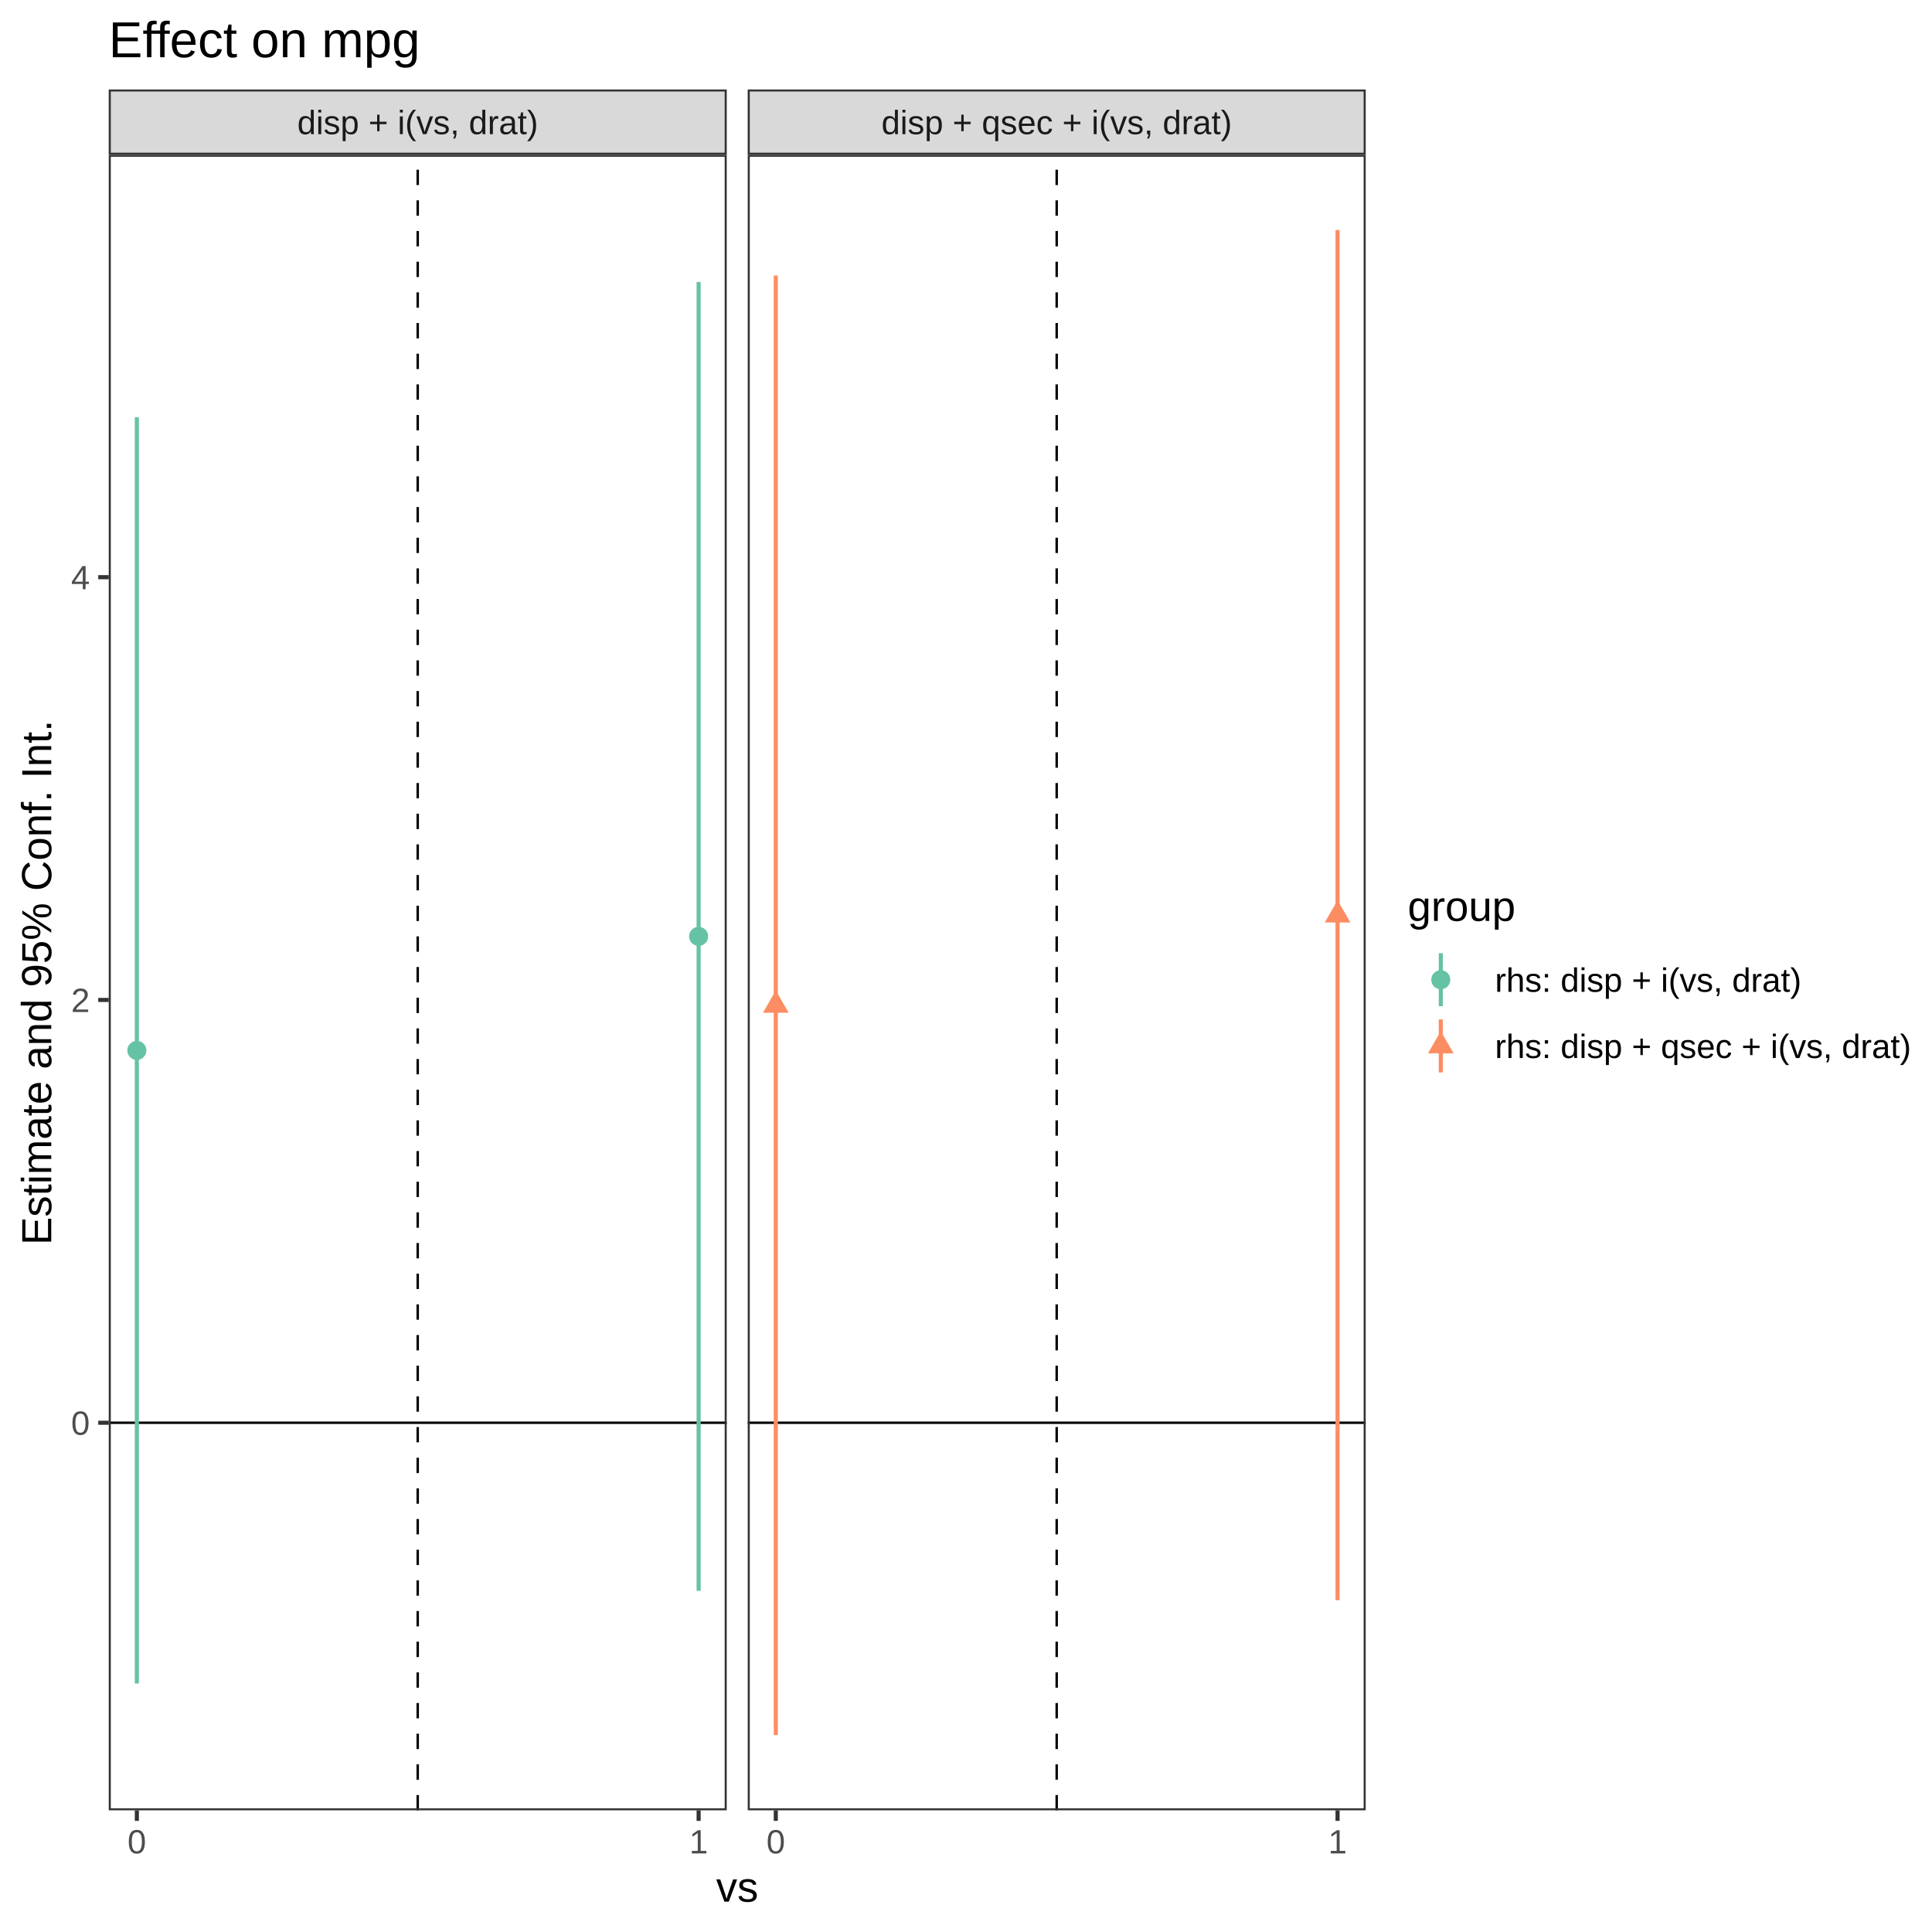
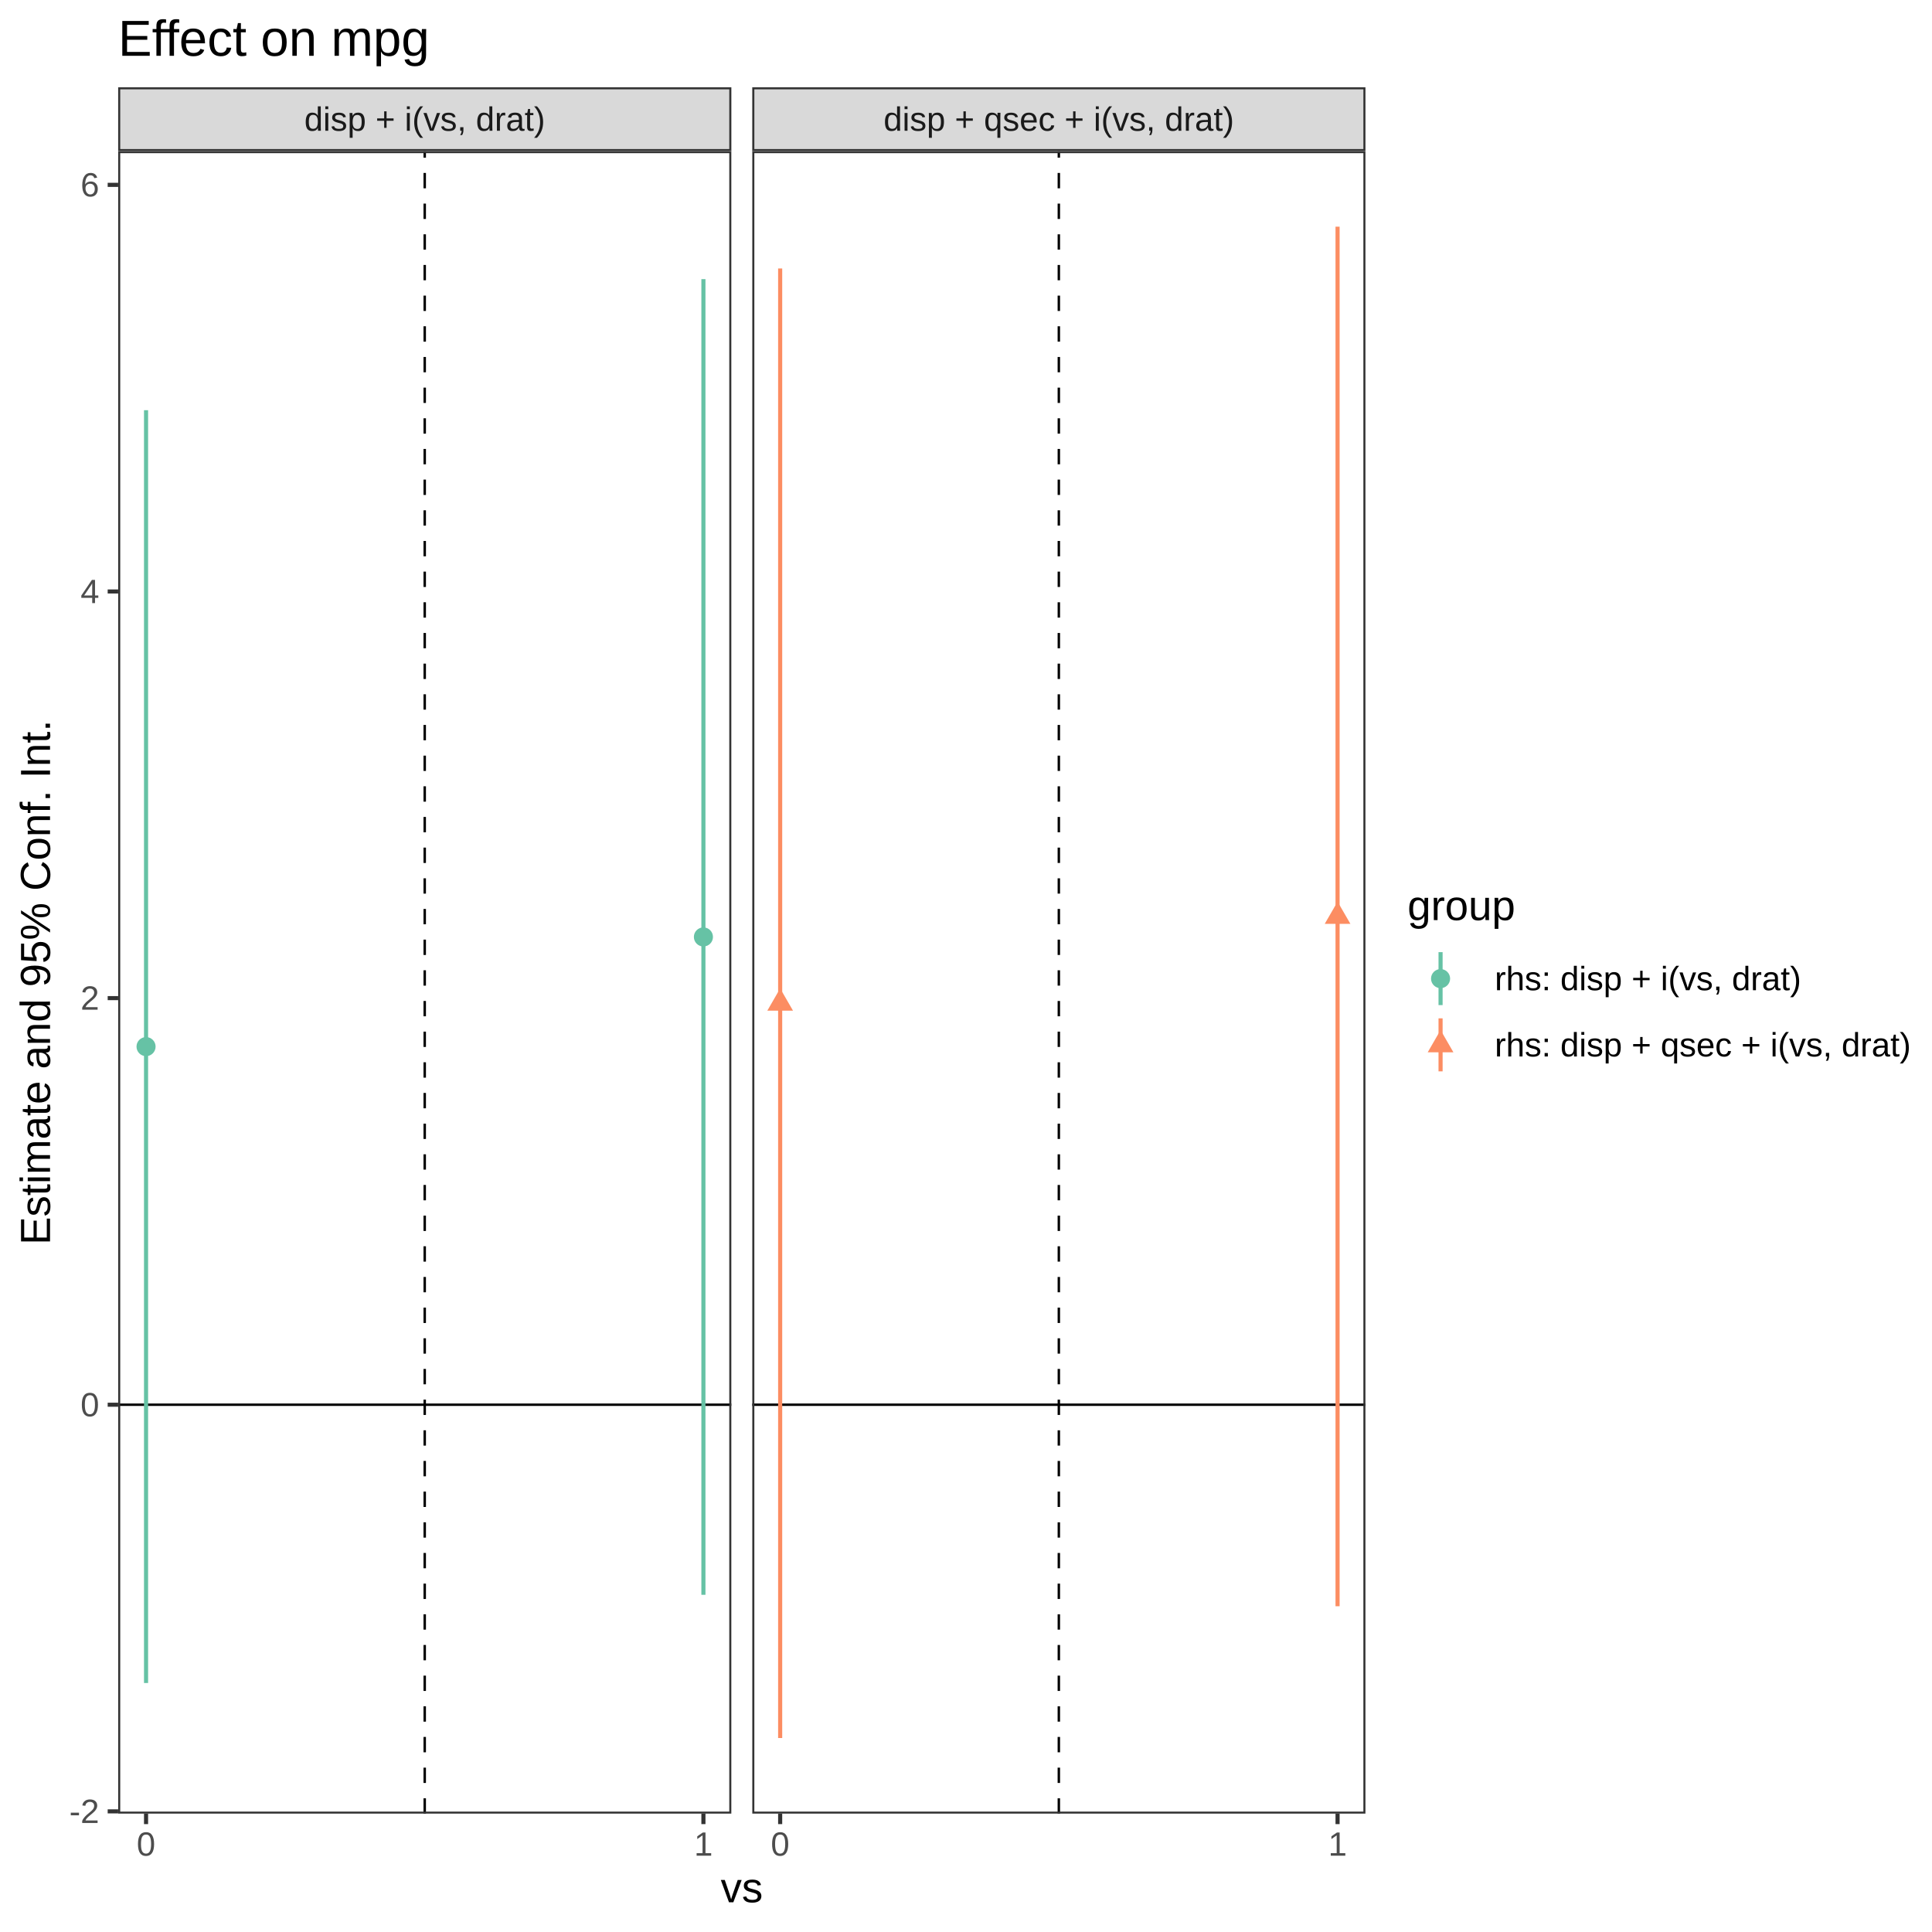
<svg xmlns="http://www.w3.org/2000/svg" class="svglite" width="504.00pt" height="504.00pt" viewBox="0 0 504.00 504.00">
  <defs>
    <style type="text/css">
    .svglite line, .svglite polyline, .svglite polygon, .svglite path, .svglite rect, .svglite circle {
      fill: none;
      stroke: #000000;
      stroke-linecap: round;
      stroke-linejoin: round;
      stroke-miterlimit: 10.00;
    }
    .svglite text {
      white-space: pre;
    }
  </style>
  </defs>
  <rect width="100%" height="100%" style="stroke: none; fill: #FFFFFF;" />
  <defs>
    <clipPath id="cpMC4wMHw1MDQuMDB8MC4wMHw1MDQuMDA=">
      <rect x="0.00" y="0.00" width="504.00" height="504.00" />
    </clipPath>
  </defs>
  <g clip-path="url(#cpMC4wMHw1MDQuMDB8MC4wMHw1MDQuMDA=)">
-     <rect x="0.00" y="0.00" width="504.00" height="504.00" style="stroke-width: 1.07; stroke: #FFFFFF; fill: #FFFFFF;" />
+     <rect x="0.00" y="-0" width="504.00" height="504.00" style="stroke-width: 1.07; stroke: #FFFFFF; fill: #FFFFFF;" />
  </g>
  <defs>
-     <clipPath id="cpMjguMzd8MTg5LjU4fDQwLjM2fDQ3Mi4yNw==">
-       <rect x="28.37" y="40.36" width="161.21" height="431.90" />
+     <clipPath id="cpMzAuODN8MTkwLjc3fDM5LjQyfDQ3My4xMg==">
+       <rect x="30.83" y="39.42" width="159.95" height="433.70" />
    </clipPath>
  </defs>
-   <g clip-path="url(#cpMjguMzd8MTg5LjU4fDQwLjM2fDQ3Mi4yNw==)">
-     <rect x="28.37" y="40.36" width="161.21" height="431.90" style="stroke-width: 1.07; stroke: none; fill: #FFFFFF;" />
-     <line x1="108.97" y1="472.27" x2="108.97" y2="40.36" style="stroke-width: 0.64; stroke-dasharray: 4.00,4.00; stroke-linecap: butt;" />
-     <line x1="28.37" y1="371.15" x2="189.58" y2="371.15" style="stroke-width: 0.64; stroke-linecap: butt;" />
-     <line x1="35.70" y1="439.18" x2="35.70" y2="108.85" style="stroke-width: 1.07; stroke: #66C2A5; stroke-linecap: butt;" />
-     <line x1="182.25" y1="414.99" x2="182.25" y2="73.55" style="stroke-width: 1.07; stroke: #66C2A5; stroke-linecap: butt;" />
-     <circle cx="35.70" cy="274.02" r="2.49" style="stroke-width: 0.71; stroke: none; fill: #66C2A5;" />
-     <circle cx="182.25" cy="244.27" r="2.49" style="stroke-width: 0.71; stroke: none; fill: #66C2A5;" />
-     <rect x="28.37" y="40.36" width="161.21" height="431.90" style="stroke-width: 1.07; stroke: #333333;" />
+   <g clip-path="url(#cpMzAuODN8MTkwLjc3fDM5LjQyfDQ3My4xMg==)">
+     <rect x="30.83" y="39.42" width="159.95" height="433.70" style="stroke-width: 1.07; stroke: none; fill: #FFFFFF;" />
+     <line x1="110.80" y1="473.12" x2="110.80" y2="39.42" style="stroke-width: 0.64; stroke-dasharray: 4.00,4.00; stroke-linecap: butt;" />
+     <line x1="30.83" y1="366.45" x2="190.77" y2="366.45" style="stroke-width: 0.64; stroke-linecap: butt;" />
+     <line x1="38.10" y1="439.05" x2="38.10" y2="107.01" style="stroke-width: 1.07; stroke: #66C2A5; stroke-linecap: butt;" />
+     <line x1="183.50" y1="416.03" x2="183.50" y2="72.82" style="stroke-width: 1.07; stroke: #66C2A5; stroke-linecap: butt;" />
+     <circle cx="38.10" cy="273.03" r="2.49" style="stroke-width: 0.71; stroke: none; fill: #66C2A5;" />
+     <circle cx="183.50" cy="244.42" r="2.49" style="stroke-width: 0.71; stroke: none; fill: #66C2A5;" />
+     <rect x="30.83" y="39.42" width="159.95" height="433.70" style="stroke-width: 1.07; stroke: #333333;" />
  </g>
  <g clip-path="url(#cpMC4wMHw1MDQuMDB8MC4wMHw1MDQuMDA=)">
</g>
  <defs>
-     <clipPath id="cpMTk1LjA2fDM1Ni4yNnw0MC4zNnw0NzIuMjc=">
-       <rect x="195.06" y="40.36" width="161.21" height="431.90" />
+     <clipPath id="cpMTk2LjI1fDM1Ni4yMHwzOS40Mnw0NzMuMTI=">
+       <rect x="196.25" y="39.42" width="159.95" height="433.70" />
    </clipPath>
  </defs>
-   <g clip-path="url(#cpMTk1LjA2fDM1Ni4yNnw0MC4zNnw0NzIuMjc=)">
-     <rect x="195.06" y="40.36" width="161.21" height="431.90" style="stroke-width: 1.07; stroke: none; fill: #FFFFFF;" />
-     <line x1="275.66" y1="472.27" x2="275.66" y2="40.36" style="stroke-width: 0.64; stroke-dasharray: 4.00,4.00; stroke-linecap: butt;" />
-     <line x1="195.06" y1="371.15" x2="356.26" y2="371.15" style="stroke-width: 0.64; stroke-linecap: butt;" />
-     <line x1="202.38" y1="452.63" x2="202.38" y2="71.87" style="stroke-width: 1.07; stroke: #FC8D62; stroke-linecap: butt;" />
-     <line x1="348.93" y1="417.44" x2="348.93" y2="59.99" style="stroke-width: 1.07; stroke: #FC8D62; stroke-linecap: butt;" />
-     <polygon points="202.38,258.38 205.74,264.19 199.03,264.19 " style="stroke-width: 0.71; stroke: none; fill: #FC8D62;" />
-     <polygon points="348.93,234.85 352.29,240.65 345.58,240.65 " style="stroke-width: 0.71; stroke: none; fill: #FC8D62;" />
-     <rect x="195.06" y="40.36" width="161.21" height="431.90" style="stroke-width: 1.07; stroke: #333333;" />
+   <g clip-path="url(#cpMTk2LjI1fDM1Ni4yMHwzOS40Mnw0NzMuMTI=)">
+     <rect x="196.25" y="39.42" width="159.95" height="433.70" style="stroke-width: 1.07; stroke: none; fill: #FFFFFF;" />
+     <line x1="276.22" y1="473.12" x2="276.22" y2="39.42" style="stroke-width: 0.64; stroke-dasharray: 4.00,4.00; stroke-linecap: butt;" />
+     <line x1="196.25" y1="366.45" x2="356.20" y2="366.45" style="stroke-width: 0.64; stroke-linecap: butt;" />
+     <line x1="203.52" y1="453.40" x2="203.52" y2="70.03" style="stroke-width: 1.07; stroke: #FC8D62; stroke-linecap: butt;" />
+     <line x1="348.93" y1="419.02" x2="348.93" y2="59.13" style="stroke-width: 1.07; stroke: #FC8D62; stroke-linecap: butt;" />
+     <polygon points="203.52,257.85 206.87,263.65 200.17,263.65 " style="stroke-width: 0.71; stroke: none; fill: #FC8D62;" />
+     <polygon points="348.93,235.21 352.28,241.01 345.58,241.01 " style="stroke-width: 0.71; stroke: none; fill: #FC8D62;" />
+     <rect x="196.25" y="39.42" width="159.95" height="433.70" style="stroke-width: 1.07; stroke: #333333;" />
  </g>
  <g clip-path="url(#cpMC4wMHw1MDQuMDB8MC4wMHw1MDQuMDA=)">
</g>
  <defs>
-     <clipPath id="cpMjguMzd8MTg5LjU4fDIzLjM0fDQwLjM2">
-       <rect x="28.37" y="23.34" width="161.21" height="17.03" />
+     <clipPath id="cpMzAuODN8MTkwLjc3fDIyLjc3fDM5LjQy">
+       <rect x="30.83" y="22.77" width="159.95" height="16.65" />
    </clipPath>
  </defs>
-   <g clip-path="url(#cpMjguMzd8MTg5LjU4fDIzLjM0fDQwLjM2)">
-     <rect x="28.37" y="23.34" width="161.21" height="17.03" style="stroke-width: 1.07; stroke: #333333; fill: #D9D9D9;" />
-     <text x="108.97" y="35.00" text-anchor="middle" style="font-size: 8.80px;fill: #1A1A1A; font-family: &quot;Arial&quot;;" textLength="62.82px" lengthAdjust="spacingAndGlyphs">disp + i(vs, drat)</text>
+   <g clip-path="url(#cpMzAuODN8MTkwLjc3fDIyLjc3fDM5LjQy)">
+     <rect x="30.83" y="22.77" width="159.95" height="16.65" style="stroke-width: 1.07; stroke: #333333; fill: #D9D9D9;" />
+     <text x="110.80" y="34.12" text-anchor="middle" style="font-size: 8.80px;fill: #1A1A1A; font-family: &quot;Liberation Sans&quot;;" textLength="62.86px" lengthAdjust="spacingAndGlyphs">disp + i(vs, drat)</text>
  </g>
  <g clip-path="url(#cpMC4wMHw1MDQuMDB8MC4wMHw1MDQuMDA=)">
</g>
  <defs>
-     <clipPath id="cpMTk1LjA2fDM1Ni4yNnwyMy4zNHw0MC4zNg==">
-       <rect x="195.06" y="23.34" width="161.21" height="17.03" />
+     <clipPath id="cpMTk2LjI1fDM1Ni4yMHwyMi43N3wzOS40Mg==">
+       <rect x="196.25" y="22.77" width="159.95" height="16.65" />
    </clipPath>
  </defs>
-   <g clip-path="url(#cpMTk1LjA2fDM1Ni4yNnwyMy4zNHw0MC4zNg==)">
-     <rect x="195.06" y="23.34" width="161.21" height="17.03" style="stroke-width: 1.07; stroke: #333333; fill: #D9D9D9;" />
-     <text x="275.66" y="35.00" text-anchor="middle" style="font-size: 8.80px;fill: #1A1A1A; font-family: &quot;Arial&quot;;" textLength="91.43px" lengthAdjust="spacingAndGlyphs">disp + qsec + i(vs, drat)</text>
+   <g clip-path="url(#cpMTk2LjI1fDM1Ni4yMHwyMi43N3wzOS40Mg==)">
+     <rect x="196.25" y="22.77" width="159.95" height="16.65" style="stroke-width: 1.07; stroke: #333333; fill: #D9D9D9;" />
+     <text x="276.22" y="34.12" text-anchor="middle" style="font-size: 8.80px;fill: #1A1A1A; font-family: &quot;Liberation Sans&quot;;" textLength="91.48px" lengthAdjust="spacingAndGlyphs">disp + qsec + i(vs, drat)</text>
  </g>
  <g clip-path="url(#cpMC4wMHw1MDQuMDB8MC4wMHw1MDQuMDA=)">
-     <polyline points="35.70,475.01 35.70,472.27 " style="stroke-width: 1.07; stroke: #333333; stroke-linecap: butt;" />
-     <polyline points="182.25,475.01 182.25,472.27 " style="stroke-width: 1.07; stroke: #333333; stroke-linecap: butt;" />
-     <text x="35.70" y="483.50" text-anchor="middle" style="font-size: 8.80px;fill: #4D4D4D; font-family: &quot;Arial&quot;;" textLength="4.90px" lengthAdjust="spacingAndGlyphs">0</text>
-     <text x="182.25" y="483.50" text-anchor="middle" style="font-size: 8.80px;fill: #4D4D4D; font-family: &quot;Arial&quot;;" textLength="4.90px" lengthAdjust="spacingAndGlyphs">1</text>
-     <polyline points="202.38,475.01 202.38,472.27 " style="stroke-width: 1.07; stroke: #333333; stroke-linecap: butt;" />
-     <polyline points="348.93,475.01 348.93,472.27 " style="stroke-width: 1.07; stroke: #333333; stroke-linecap: butt;" />
-     <text x="202.38" y="483.50" text-anchor="middle" style="font-size: 8.80px;fill: #4D4D4D; font-family: &quot;Arial&quot;;" textLength="4.90px" lengthAdjust="spacingAndGlyphs">0</text>
-     <text x="348.93" y="483.50" text-anchor="middle" style="font-size: 8.80px;fill: #4D4D4D; font-family: &quot;Arial&quot;;" textLength="4.90px" lengthAdjust="spacingAndGlyphs">1</text>
-     <text x="23.44" y="374.30" text-anchor="end" style="font-size: 8.80px;fill: #4D4D4D; font-family: &quot;Arial&quot;;" textLength="4.90px" lengthAdjust="spacingAndGlyphs">0</text>
-     <text x="23.44" y="264.01" text-anchor="end" style="font-size: 8.80px;fill: #4D4D4D; font-family: &quot;Arial&quot;;" textLength="4.90px" lengthAdjust="spacingAndGlyphs">2</text>
-     <text x="23.44" y="153.72" text-anchor="end" style="font-size: 8.80px;fill: #4D4D4D; font-family: &quot;Arial&quot;;" textLength="4.90px" lengthAdjust="spacingAndGlyphs">4</text>
-     <polyline points="25.63,371.15 28.37,371.15 " style="stroke-width: 1.07; stroke: #333333; stroke-linecap: butt;" />
-     <polyline points="25.63,260.86 28.37,260.86 " style="stroke-width: 1.07; stroke: #333333; stroke-linecap: butt;" />
-     <polyline points="25.63,150.57 28.37,150.57 " style="stroke-width: 1.07; stroke: #333333; stroke-linecap: butt;" />
-     <text x="192.32" y="496.09" text-anchor="middle" style="font-size: 11.00px; font-family: &quot;Arial&quot;;" textLength="11.00px" lengthAdjust="spacingAndGlyphs">vs</text>
-     <text transform="translate(13.37,256.31) rotate(-90)" text-anchor="middle" style="font-size: 11.00px; font-family: &quot;Arial&quot;;" textLength="136.94px" lengthAdjust="spacingAndGlyphs">Estimate and 95% Conf. Int.</text>
-     <rect x="367.22" y="231.13" width="131.30" height="50.36" style="stroke-width: 1.07; stroke: none; fill: #FFFFFF;" />
-     <text x="367.22" y="240.24" style="font-size: 11.00px; font-family: &quot;Arial&quot;;" textLength="28.14px" lengthAdjust="spacingAndGlyphs">group</text>
-     <rect x="367.22" y="246.94" width="17.28" height="17.28" style="stroke-width: 1.07; stroke: none; fill: #FFFFFF;" />
-     <line x1="375.86" y1="262.49" x2="375.86" y2="248.66" style="stroke-width: 1.07; stroke: #66C2A5; stroke-linecap: butt;" />
-     <circle cx="375.86" cy="255.58" r="2.49" style="stroke-width: 0.71; stroke: none; fill: #66C2A5;" />
-     <rect x="367.22" y="264.22" width="17.28" height="17.28" style="stroke-width: 1.07; stroke: none; fill: #FFFFFF;" />
-     <line x1="375.86" y1="279.77" x2="375.86" y2="265.94" style="stroke-width: 1.07; stroke: #FC8D62; stroke-linecap: butt;" />
-     <polygon points="375.86,268.99 379.21,274.79 372.51,274.79 " style="stroke-width: 0.71; stroke: none; fill: #FC8D62;" />
-     <text x="389.98" y="258.73" style="font-size: 8.80px; font-family: &quot;Arial&quot;;" textLength="79.93px" lengthAdjust="spacingAndGlyphs">rhs: disp + i(vs, drat)</text>
-     <text x="389.98" y="276.01" style="font-size: 8.80px; font-family: &quot;Arial&quot;;" textLength="108.54px" lengthAdjust="spacingAndGlyphs">rhs: disp + qsec + i(vs, drat)</text>
-     <text x="28.37" y="14.94" style="font-size: 13.20px; font-family: &quot;Arial&quot;;" textLength="81.39px" lengthAdjust="spacingAndGlyphs">Effect on mpg</text>
+     <polyline points="38.10,475.86 38.10,473.12 " style="stroke-width: 1.07; stroke: #333333; stroke-linecap: butt;" />
+     <polyline points="183.50,475.86 183.50,473.12 " style="stroke-width: 1.07; stroke: #333333; stroke-linecap: butt;" />
+     <text x="38.10" y="484.10" text-anchor="middle" style="font-size: 8.80px;fill: #4D4D4D; font-family: &quot;Liberation Sans&quot;;" textLength="4.90px" lengthAdjust="spacingAndGlyphs">0</text>
+     <text x="183.50" y="484.10" text-anchor="middle" style="font-size: 8.80px;fill: #4D4D4D; font-family: &quot;Liberation Sans&quot;;" textLength="4.90px" lengthAdjust="spacingAndGlyphs">1</text>
+     <polyline points="203.52,475.86 203.52,473.12 " style="stroke-width: 1.07; stroke: #333333; stroke-linecap: butt;" />
+     <polyline points="348.93,475.86 348.93,473.12 " style="stroke-width: 1.07; stroke: #333333; stroke-linecap: butt;" />
+     <text x="203.52" y="484.10" text-anchor="middle" style="font-size: 8.80px;fill: #4D4D4D; font-family: &quot;Liberation Sans&quot;;" textLength="4.90px" lengthAdjust="spacingAndGlyphs">0</text>
+     <text x="348.93" y="484.10" text-anchor="middle" style="font-size: 8.80px;fill: #4D4D4D; font-family: &quot;Liberation Sans&quot;;" textLength="4.90px" lengthAdjust="spacingAndGlyphs">1</text>
+     <text x="25.90" y="475.56" text-anchor="end" style="font-size: 8.80px;fill: #4D4D4D; font-family: &quot;Liberation Sans&quot;;" textLength="7.83px" lengthAdjust="spacingAndGlyphs">-2</text>
+     <text x="25.90" y="369.48" text-anchor="end" style="font-size: 8.80px;fill: #4D4D4D; font-family: &quot;Liberation Sans&quot;;" textLength="4.90px" lengthAdjust="spacingAndGlyphs">0</text>
+     <text x="25.90" y="263.40" text-anchor="end" style="font-size: 8.80px;fill: #4D4D4D; font-family: &quot;Liberation Sans&quot;;" textLength="4.90px" lengthAdjust="spacingAndGlyphs">2</text>
+     <text x="25.90" y="157.33" text-anchor="end" style="font-size: 8.80px;fill: #4D4D4D; font-family: &quot;Liberation Sans&quot;;" textLength="4.90px" lengthAdjust="spacingAndGlyphs">4</text>
+     <text x="25.90" y="51.25" text-anchor="end" style="font-size: 8.80px;fill: #4D4D4D; font-family: &quot;Liberation Sans&quot;;" textLength="4.90px" lengthAdjust="spacingAndGlyphs">6</text>
+     <polyline points="28.09,472.53 30.83,472.53 " style="stroke-width: 1.07; stroke: #333333; stroke-linecap: butt;" />
+     <polyline points="28.09,366.45 30.83,366.45 " style="stroke-width: 1.07; stroke: #333333; stroke-linecap: butt;" />
+     <polyline points="28.09,260.38 30.83,260.38 " style="stroke-width: 1.07; stroke: #333333; stroke-linecap: butt;" />
+     <polyline points="28.09,154.30 30.83,154.30 " style="stroke-width: 1.07; stroke: #333333; stroke-linecap: butt;" />
+     <polyline points="28.09,48.22 30.83,48.22 " style="stroke-width: 1.07; stroke: #333333; stroke-linecap: butt;" />
+     <text x="193.51" y="496.24" text-anchor="middle" style="font-size: 11.00px; font-family: &quot;Liberation Sans&quot;;" textLength="11.00px" lengthAdjust="spacingAndGlyphs">vs</text>
+     <text transform="translate(13.05,256.27) rotate(-90)" text-anchor="middle" style="font-size: 11.00px; font-family: &quot;Liberation Sans&quot;;" textLength="137.03px" lengthAdjust="spacingAndGlyphs">Estimate and 95% Conf. Int.</text>
+     <rect x="367.16" y="231.32" width="131.36" height="49.89" style="stroke-width: 1.07; stroke: none; fill: #FFFFFF;" />
+     <text x="367.16" y="240.03" style="font-size: 11.00px; font-family: &quot;Liberation Sans&quot;;" textLength="28.14px" lengthAdjust="spacingAndGlyphs">group</text>
+     <rect x="367.16" y="246.65" width="17.28" height="17.28" style="stroke-width: 1.07; stroke: none; fill: #FFFFFF;" />
+     <line x1="375.80" y1="262.20" x2="375.80" y2="248.38" style="stroke-width: 1.07; stroke: #66C2A5; stroke-linecap: butt;" />
+     <circle cx="375.80" cy="255.29" r="2.49" style="stroke-width: 0.71; stroke: none; fill: #66C2A5;" />
+     <rect x="367.16" y="263.93" width="17.28" height="17.28" style="stroke-width: 1.07; stroke: none; fill: #FFFFFF;" />
+     <line x1="375.80" y1="279.48" x2="375.80" y2="265.66" style="stroke-width: 1.07; stroke: #FC8D62; stroke-linecap: butt;" />
+     <polygon points="375.80,268.70 379.15,274.51 372.45,274.51 " style="stroke-width: 0.71; stroke: none; fill: #FC8D62;" />
+     <text x="389.92" y="258.32" style="font-size: 8.80px; font-family: &quot;Liberation Sans&quot;;" textLength="79.98px" lengthAdjust="spacingAndGlyphs">rhs: disp + i(vs, drat)</text>
+     <text x="389.92" y="275.60" style="font-size: 8.80px; font-family: &quot;Liberation Sans&quot;;" textLength="108.60px" lengthAdjust="spacingAndGlyphs">rhs: disp + qsec + i(vs, drat)</text>
+     <text x="30.83" y="14.55" style="font-size: 13.20px; font-family: &quot;Liberation Sans&quot;;" textLength="81.15px" lengthAdjust="spacingAndGlyphs">Effect on mpg</text>
  </g>
</svg>
